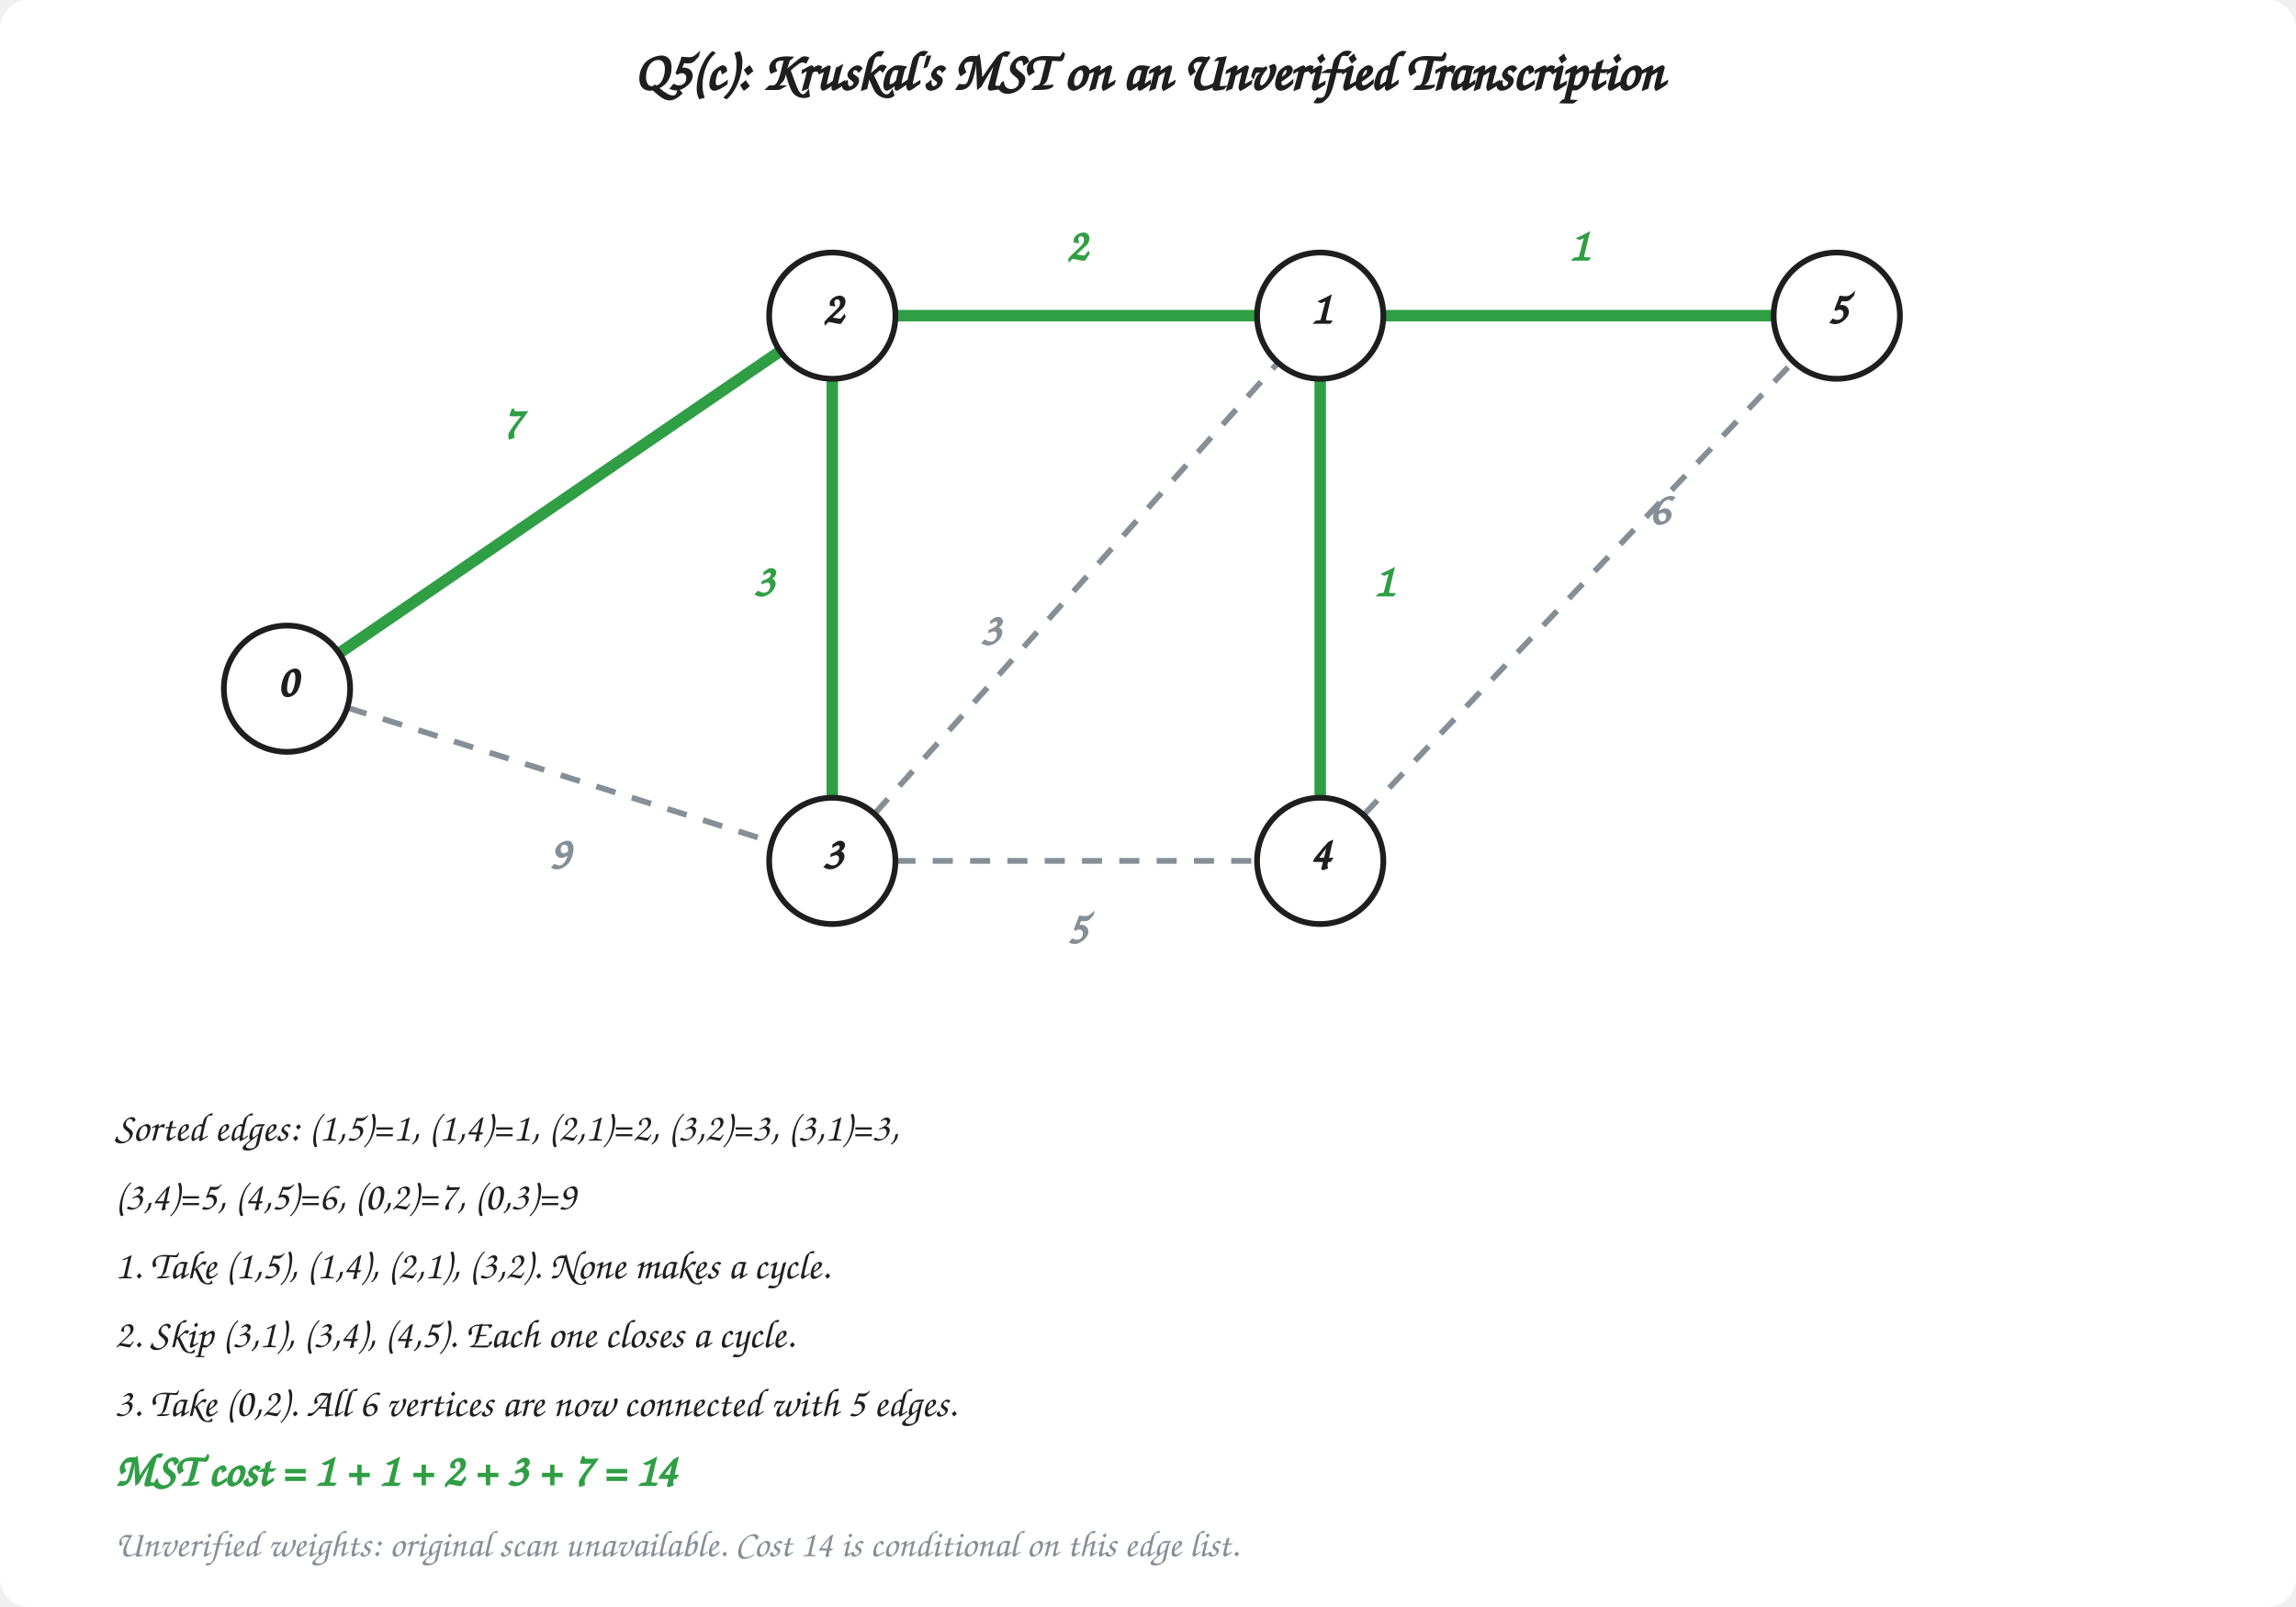
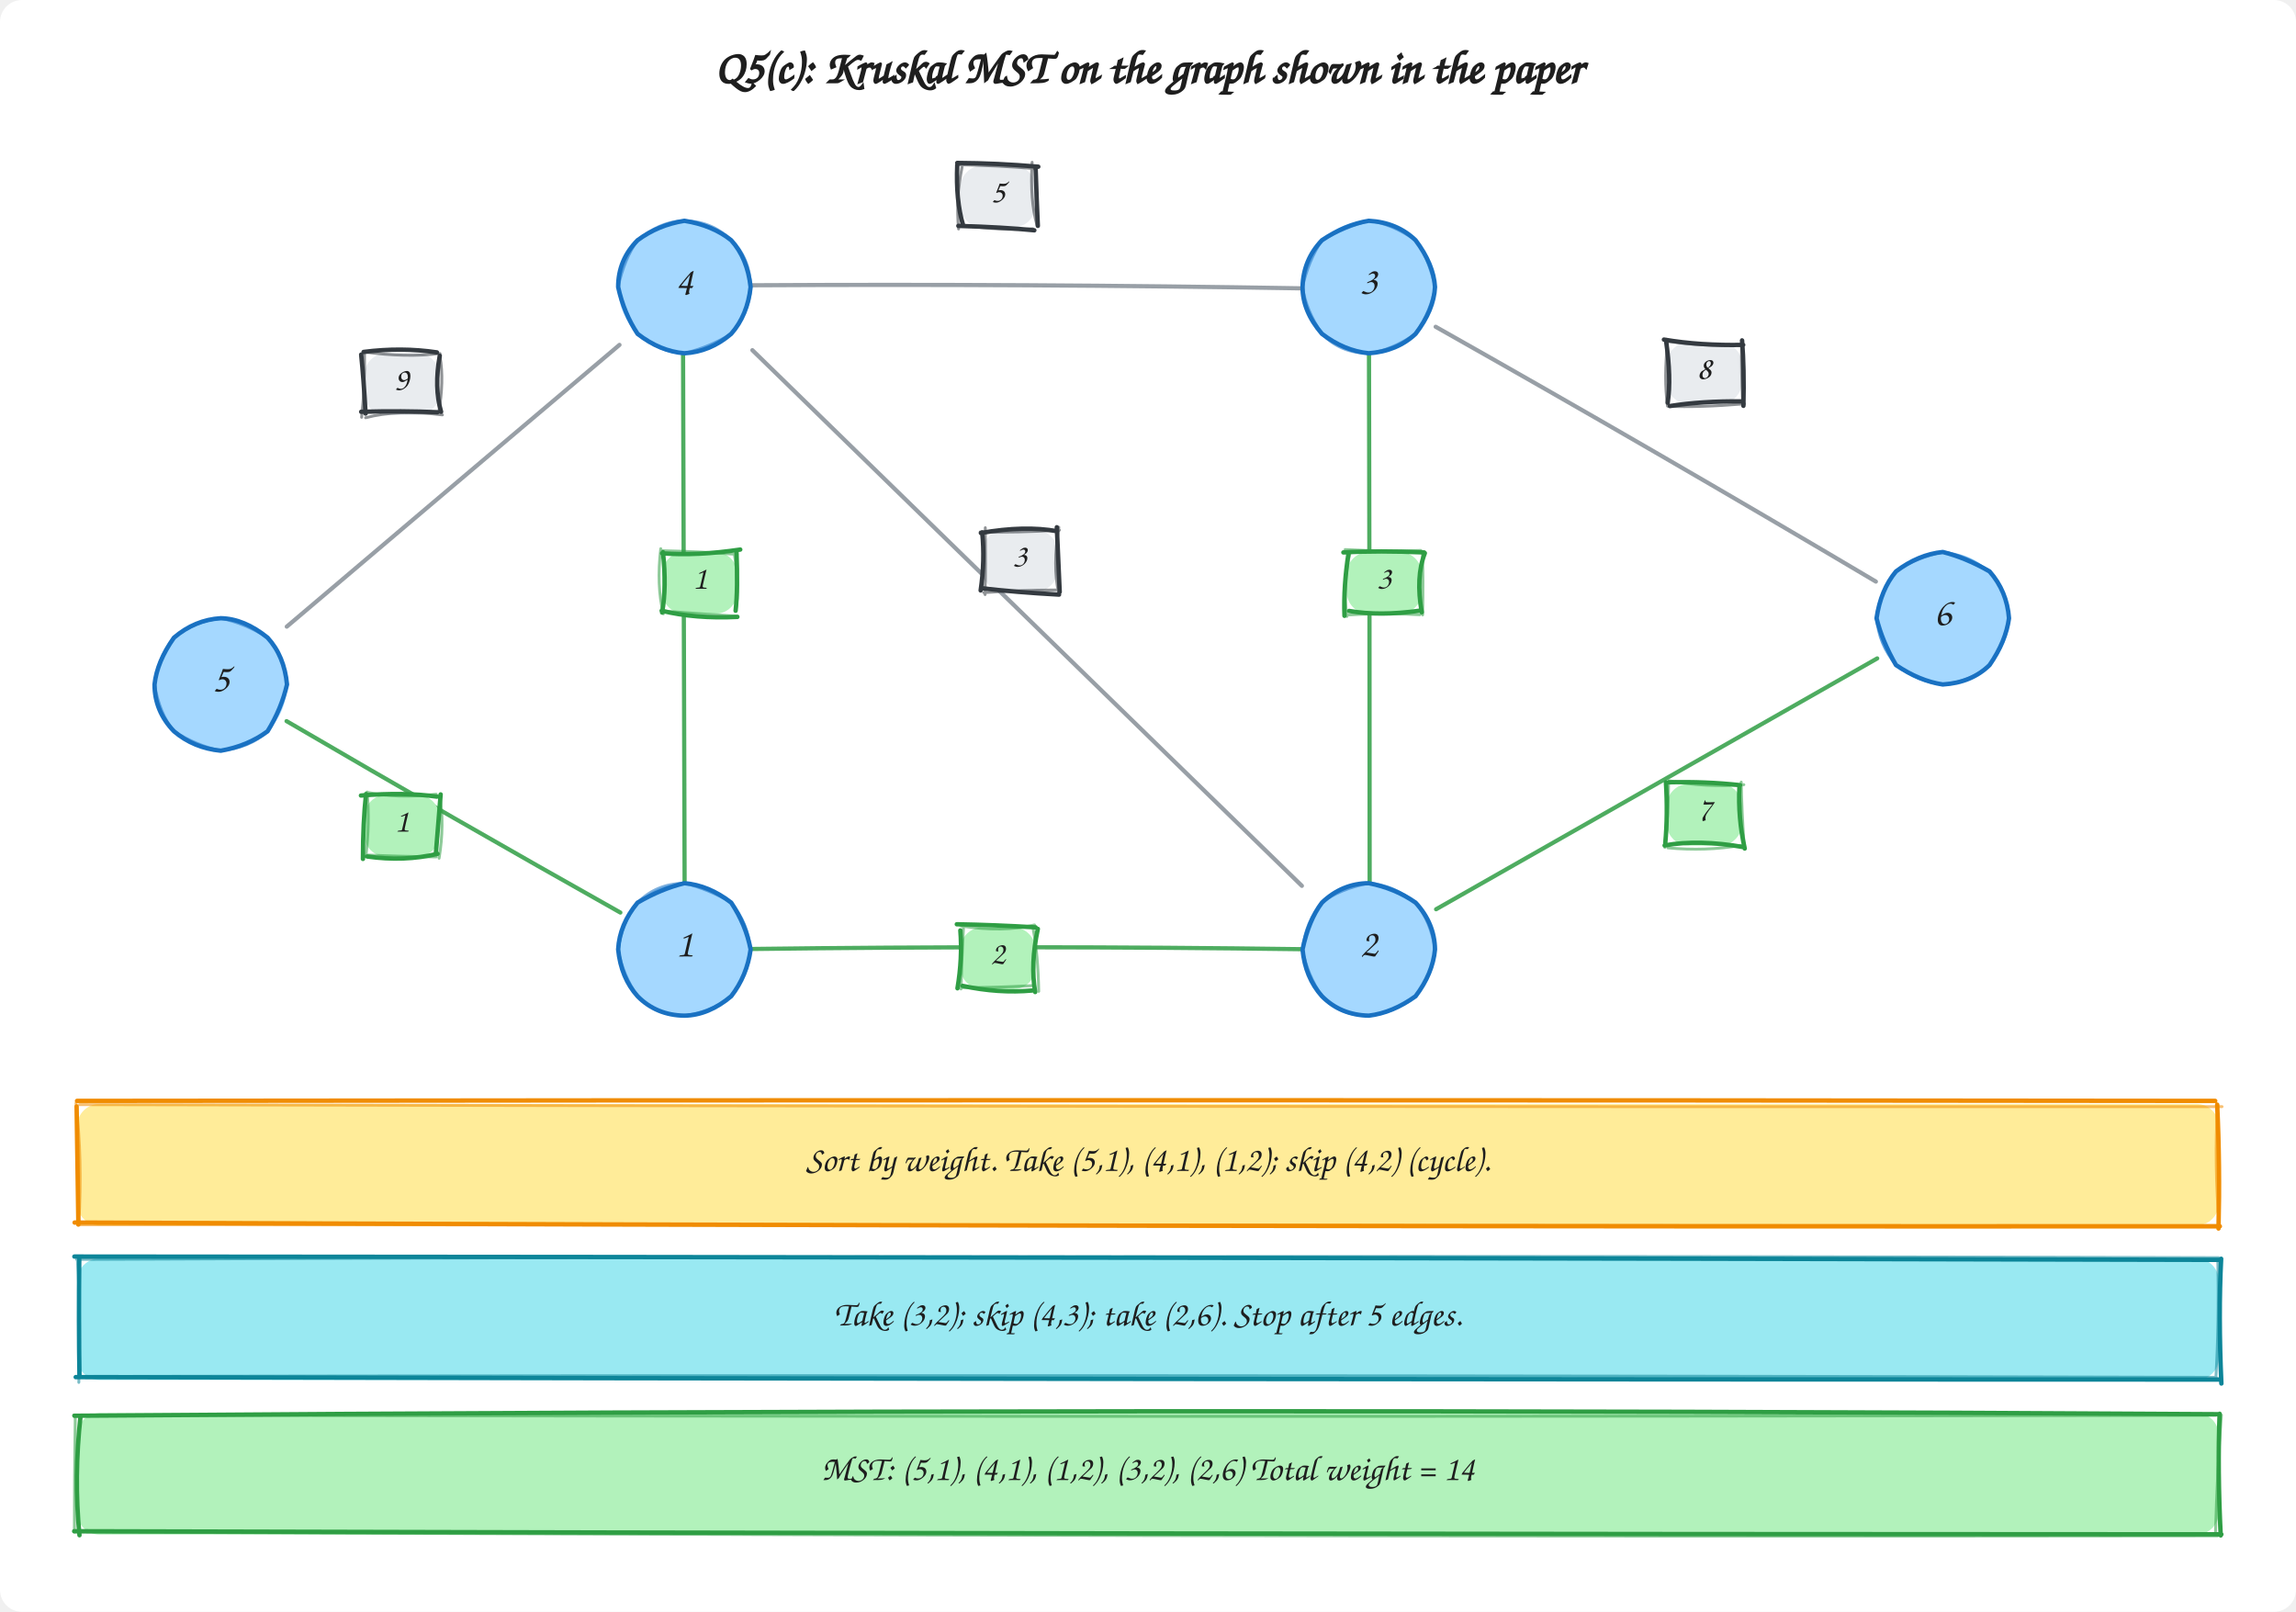
- <svg xmlns="http://www.w3.org/2000/svg" width="800" height="560" viewBox="0 0 800 560" role="img" aria-label="Q5(c): Kruskal MST on the given graph">
-   <defs>
-     <marker id="arrow" markerWidth="10" markerHeight="10" refX="8" refY="5" orient="auto">
-       <path d="M0,0 L10,5 L0,10 z" fill="#1e1e1e" />
-     </marker>
-   </defs>
-   <rect width="800" height="560" fill="#ffffff" rx="10" />
-   <g font-family="&quot;Segoe Print&quot;, &quot;Bradley Hand&quot;, Chilanka, &quot;Comic Sans MS&quot;, &quot;Comic Neue&quot;, cursive" dominant-baseline="central">
-     <text x="400" y="28.0" text-anchor="middle" font-size="19" fill="#1e1e1e" font-weight="bold">Q5(c): Kruskal's MST on an Unverified Transcription</text>
-     <polyline points="482.0,110.0 618.0,110.0" fill="none" stroke="#2f9e44" stroke-width="4" />
-     <text x="550" y="88.0" text-anchor="middle" font-size="16" fill="#2f9e44" font-weight="bold">1</text>
-     <polyline points="460.0,132.0 460.0,278.0" fill="none" stroke="#2f9e44" stroke-width="4" />
-     <text x="482" y="205.0" text-anchor="middle" font-size="16" fill="#2f9e44" font-weight="bold">1</text>
-     <polyline points="312.0,110.0 438.0,110.0" fill="none" stroke="#2f9e44" stroke-width="4" />
-     <text x="375" y="88.0" text-anchor="middle" font-size="16" fill="#2f9e44" font-weight="bold">2</text>
-     <polyline points="290.0,278.0 290.0,132.0" fill="none" stroke="#2f9e44" stroke-width="4" />
-     <text x="266" y="205.0" text-anchor="middle" font-size="16" fill="#2f9e44" font-weight="bold">3</text>
-     <polyline points="304.7,283.6 445.3,126.4" fill="none" stroke="#868e96" stroke-width="2" stroke-dasharray="7 6" />
-     <text x="345" y="222.0" text-anchor="middle" font-size="16" fill="#868e96" font-weight="bold">3</text>
-     <polyline points="312.0,300.0 438.0,300.0" fill="none" stroke="#868e96" stroke-width="2" stroke-dasharray="7 6" />
-     <text x="375" y="326.0" text-anchor="middle" font-size="16" fill="#868e96" font-weight="bold">5</text>
-     <polyline points="475.1,284.0 624.9,126.0" fill="none" stroke="#868e96" stroke-width="2" stroke-dasharray="7 6" />
-     <text x="578" y="180.0" text-anchor="middle" font-size="16" fill="#868e96" font-weight="bold">6</text>
-     <polyline points="118.2,227.6 271.8,122.4" fill="none" stroke="#2f9e44" stroke-width="4" />
-     <text x="178" y="150.0" text-anchor="middle" font-size="16" fill="#2f9e44" font-weight="bold">7</text>
-     <polyline points="121.0,246.6 269.0,293.4" fill="none" stroke="#868e96" stroke-width="2" stroke-dasharray="7 6" />
-     <text x="195" y="300.0" text-anchor="middle" font-size="16" fill="#868e96" font-weight="bold">9</text>
-     <circle cx="100" cy="240" r="22" fill="#ffffff" stroke="#1e1e1e" stroke-width="2" />
-     <text x="100" y="240.0" text-anchor="middle" font-size="16" fill="#1e1e1e" font-weight="bold">0</text>
-     <circle cx="460" cy="110" r="22" fill="#ffffff" stroke="#1e1e1e" stroke-width="2" />
-     <text x="460" y="110.0" text-anchor="middle" font-size="16" fill="#1e1e1e" font-weight="bold">1</text>
-     <circle cx="290" cy="110" r="22" fill="#ffffff" stroke="#1e1e1e" stroke-width="2" />
-     <text x="290" y="110.0" text-anchor="middle" font-size="16" fill="#1e1e1e" font-weight="bold">2</text>
-     <circle cx="290" cy="300" r="22" fill="#ffffff" stroke="#1e1e1e" stroke-width="2" />
-     <text x="290" y="300.0" text-anchor="middle" font-size="16" fill="#1e1e1e" font-weight="bold">3</text>
-     <circle cx="460" cy="300" r="22" fill="#ffffff" stroke="#1e1e1e" stroke-width="2" />
-     <text x="460" y="300.0" text-anchor="middle" font-size="16" fill="#1e1e1e" font-weight="bold">4</text>
-     <circle cx="640" cy="110" r="22" fill="#ffffff" stroke="#1e1e1e" stroke-width="2" />
-     <text x="640" y="110.0" text-anchor="middle" font-size="16" fill="#1e1e1e" font-weight="bold">5</text>
-     <text x="40" y="395.0" text-anchor="start" font-size="14" fill="#1e1e1e">Sorted edges: (1,5)=1, (1,4)=1, (2,1)=2, (3,2)=3, (3,1)=3,</text>
-     <text x="40" y="419.0" text-anchor="start" font-size="14" fill="#1e1e1e">(3,4)=5, (4,5)=6, (0,2)=7, (0,3)=9</text>
-     <text x="40" y="443.0" text-anchor="start" font-size="14" fill="#1e1e1e">1. Take (1,5), (1,4), (2,1), (3,2). None makes a cycle.</text>
-     <text x="40" y="467.0" text-anchor="start" font-size="14" fill="#1e1e1e">2. Skip (3,1), (3,4), (4,5). Each one closes a cycle.</text>
-     <text x="40" y="491.0" text-anchor="start" font-size="14" fill="#1e1e1e">3. Take (0,2). All 6 vertices are now connected with 5 edges.</text>
-     <text x="40" y="515.0" text-anchor="start" font-size="16" fill="#2f9e44" font-weight="bold">MST cost = 1 + 1 + 2 + 3 + 7 = 14</text>
-     <text x="40" y="540.0" text-anchor="start" font-size="13" fill="#868e96">Unverified weights: original scan unavailable. Cost 14 is conditional on this edge list.</text>
-   </g>
+ <svg xmlns="http://www.w3.org/2000/svg" width="1040" height="730" viewBox="0 0 1040 730" role="img" aria-label="Q5(c): Kruskal MST on the graph shown in the paper">
+   <rect width="1040" height="730" fill="#ffffff" rx="10" />
+   <text text-anchor="middle" dominant-baseline="central" font-family="&quot;Segoe Print&quot;, &quot;Bradley Hand&quot;, Chilanka, &quot;Comic Sans MS&quot;, &quot;Comic Neue&quot;, cursive" font-size="21" font-weight="bold" fill="#1e1e1e">
+     <tspan x="520.0" y="34.0">Q5(c): Kruskal MST on the graph shown in the paper</tspan>
+   </text>
+   <path d="M129.9 283.8 Q205.0 220.1 280.6 156.2" fill="none" stroke="#868e96" stroke-width="1.9" stroke-linecap="round" opacity="0.85" />
+   <path d="M129.8 326.6 Q206.3 371.3 281.0 413.3" fill="none" stroke="#2f9e44" stroke-width="1.9" stroke-linecap="round" opacity="0.85" />
+   <path d="M309.4 159.7 Q309.7 280.3 310.1 399.7" fill="none" stroke="#2f9e44" stroke-width="1.9" stroke-linecap="round" opacity="0.85" />
+   <path d="M340.3 129.2 Q465.9 128.5 590.0 130.6" fill="none" stroke="#868e96" stroke-width="1.9" stroke-linecap="round" opacity="0.85" />
+   <path d="M340.8 158.6 Q465.3 280.0 589.7 401.2" fill="none" stroke="#868e96" stroke-width="1.9" stroke-linecap="round" opacity="0.85" />
+   <path d="M340.1 429.8 Q464.9 428.2 590.2 429.9" fill="none" stroke="#2f9e44" stroke-width="1.9" stroke-linecap="round" opacity="0.85" />
+   <path d="M620.1 159.8 Q620.4 280.4 620.4 400.5" fill="none" stroke="#2f9e44" stroke-width="1.9" stroke-linecap="round" opacity="0.85" />
+   <path d="M650.3 148.0 Q749.9 204.2 849.7 263.4" fill="none" stroke="#868e96" stroke-width="1.9" stroke-linecap="round" opacity="0.85" />
+   <path d="M650.5 411.8 Q750.3 355.1 850.3 298.2" fill="none" stroke="#2f9e44" stroke-width="1.9" stroke-linecap="round" opacity="0.85" />
+   <ellipse cx="100.0" cy="310.0" rx="30.0" ry="30.0" fill="#a5d8ff" />
+   <path d="M130.0 310.0 Q127.5 321.0 121.2 331.2 M121.2 331.2 Q112.1 337.9 100.0 340.0 M100.0 340.0 Q87.7 338.8 78.8 331.2 M78.8 331.2 Q70.0 322.1 70.0 310.0 M70.0 310.0 Q71.1 299.7 78.8 288.8 M78.8 288.8 Q88.3 280.7 100.0 280.0 M100.0 280.0 Q110.6 280.2 121.2 288.8 M121.2 288.8 Q128.8 297.1 130.0 310.0" fill="none" stroke="#1971c2" stroke-width="2" stroke-linecap="round" />
+   <path d="M130.0 310.0 Q127.4 321.3 121.2 331.2 M121.2 331.2 Q113.1 338.8 100.0 340.0 M100.0 340.0 Q89.2 337.8 78.8 331.2 M78.8 331.2 Q72.3 323.4 70.0 310.0 M70.0 310.0 Q72.0 296.9 78.8 288.8 M78.8 288.8 Q88.3 281.3 100.0 280.0 M100.0 280.0 Q111.3 282.4 121.2 288.8 M121.2 288.8 Q129.0 297.9 130.0 310.0" fill="none" stroke="#1971c2" stroke-width="1.3" stroke-linecap="round" opacity="0.55" />
+   <text text-anchor="middle" dominant-baseline="central" font-family="&quot;Segoe Print&quot;, &quot;Bradley Hand&quot;, Chilanka, &quot;Comic Sans MS&quot;, &quot;Comic Neue&quot;, cursive" font-size="18" font-weight="normal" fill="#1e1e1e">
+     <tspan x="100.0" y="310.0">5</tspan>
+   </text>
+   <ellipse cx="310.0" cy="130.0" rx="30.0" ry="30.0" fill="#a5d8ff" />
+   <path d="M340.0 130.0 Q338.6 142.8 331.2 151.2 M331.2 151.2 Q321.6 159.4 310.0 160.0 M310.0 160.0 Q299.0 159.1 288.8 151.2 M288.8 151.2 Q282.6 141.9 280.0 130.0 M280.0 130.0 Q280.0 117.7 288.8 108.8 M288.8 108.8 Q298.1 101.9 310.0 100.0 M310.0 100.0 Q322.7 102.0 331.2 108.8 M331.2 108.8 Q338.6 117.0 340.0 130.0" fill="none" stroke="#1971c2" stroke-width="2" stroke-linecap="round" />
+   <path d="M340.0 130.0 Q339.9 140.3 331.2 151.2 M331.2 151.2 Q321.5 157.2 310.0 160.0 M310.0 160.0 Q298.2 159.4 288.8 151.2 M288.8 151.2 Q282.7 141.8 280.0 130.0 M280.0 130.0 Q282.7 117.3 288.8 108.8 M288.8 108.8 Q299.3 100.1 310.0 100.0 M310.0 100.0 Q322.4 100.1 331.2 108.8 M331.2 108.8 Q339.7 116.6 340.0 130.0" fill="none" stroke="#1971c2" stroke-width="1.3" stroke-linecap="round" opacity="0.55" />
+   <text text-anchor="middle" dominant-baseline="central" font-family="&quot;Segoe Print&quot;, &quot;Bradley Hand&quot;, Chilanka, &quot;Comic Sans MS&quot;, &quot;Comic Neue&quot;, cursive" font-size="18" font-weight="normal" fill="#1e1e1e">
+     <tspan x="310.0" y="130.0">4</tspan>
+   </text>
+   <ellipse cx="310.0" cy="430.0" rx="30.0" ry="30.0" fill="#a5d8ff" />
+   <path d="M340.0 430.0 Q338.4 441.9 331.2 451.2 M331.2 451.2 Q321.0 459.8 310.0 460.0 M310.0 460.0 Q297.3 459.8 288.8 451.2 M288.8 451.2 Q281.3 442.9 280.0 430.0 M280.0 430.0 Q280.6 418.7 288.8 408.8 M288.8 408.8 Q299.4 402.6 310.0 400.0 M310.0 400.0 Q321.0 400.9 331.2 408.8 M331.2 408.8 Q337.9 418.9 340.0 430.0" fill="none" stroke="#1971c2" stroke-width="2" stroke-linecap="round" />
+   <path d="M340.0 430.0 Q339.0 440.7 331.2 451.2 M331.2 451.2 Q322.7 458.2 310.0 460.0 M310.0 460.0 Q296.7 459.7 288.8 451.2 M288.8 451.2 Q282.0 441.4 280.0 430.0 M280.0 430.0 Q281.9 417.4 288.8 408.8 M288.8 408.8 Q297.3 400.2 310.0 400.0 M310.0 400.0 Q321.3 402.8 331.2 408.8 M331.2 408.8 Q338.8 418.0 340.0 430.0" fill="none" stroke="#1971c2" stroke-width="1.3" stroke-linecap="round" opacity="0.55" />
+   <text text-anchor="middle" dominant-baseline="central" font-family="&quot;Segoe Print&quot;, &quot;Bradley Hand&quot;, Chilanka, &quot;Comic Sans MS&quot;, &quot;Comic Neue&quot;, cursive" font-size="18" font-weight="normal" fill="#1e1e1e">
+     <tspan x="310.0" y="430.0">1</tspan>
+   </text>
+   <ellipse cx="620.0" cy="130.0" rx="30.0" ry="30.0" fill="#a5d8ff" />
+   <path d="M650.0 130.0 Q649.5 140.4 641.2 151.2 M641.2 151.2 Q632.8 159.1 620.0 160.0 M620.0 160.0 Q608.9 158.9 598.8 151.2 M598.8 151.2 Q590.0 141.0 590.0 130.0 M590.0 130.0 Q590.3 117.7 598.8 108.8 M598.8 108.8 Q609.4 101.7 620.0 100.0 M620.0 100.0 Q632.8 100.7 641.2 108.8 M641.2 108.8 Q649.4 119.7 650.0 130.0" fill="none" stroke="#1971c2" stroke-width="2" stroke-linecap="round" />
+   <path d="M650.0 130.0 Q648.4 140.4 641.2 151.2 M641.2 151.2 Q630.3 158.7 620.0 160.0 M620.0 160.0 Q607.2 160.0 598.8 151.2 M598.8 151.2 Q591.6 140.6 590.0 130.0 M590.0 130.0 Q592.6 118.1 598.8 108.8 M598.8 108.8 Q609.0 102.9 620.0 100.0 M620.0 100.0 Q630.3 101.2 641.2 108.8 M641.2 108.8 Q647.2 116.8 650.0 130.0" fill="none" stroke="#1971c2" stroke-width="1.3" stroke-linecap="round" opacity="0.55" />
+   <text text-anchor="middle" dominant-baseline="central" font-family="&quot;Segoe Print&quot;, &quot;Bradley Hand&quot;, Chilanka, &quot;Comic Sans MS&quot;, &quot;Comic Neue&quot;, cursive" font-size="18" font-weight="normal" fill="#1e1e1e">
+     <tspan x="620.0" y="130.0">3</tspan>
+   </text>
+   <ellipse cx="620.0" cy="430.0" rx="30.0" ry="30.0" fill="#a5d8ff" />
+   <path d="M650.0 430.0 Q649.0 440.9 641.2 451.2 M641.2 451.2 Q630.8 458.7 620.0 460.0 M620.0 460.0 Q607.2 459.7 598.8 451.2 M598.8 451.2 Q591.2 442.7 590.0 430.0 M590.0 430.0 Q592.8 416.7 598.8 408.8 M598.8 408.8 Q607.9 400.1 620.0 400.0 M620.0 400.0 Q631.9 402.3 641.2 408.8 M641.2 408.8 Q649.8 418.1 650.0 430.0" fill="none" stroke="#1971c2" stroke-width="2" stroke-linecap="round" />
+   <path d="M650.0 430.0 Q649.2 441.1 641.2 451.2 M641.2 451.2 Q631.1 458.9 620.0 460.0 M620.0 460.0 Q606.8 460.1 598.8 451.2 M598.8 451.2 Q592.1 441.4 590.0 430.0 M590.0 430.0 Q591.3 417.6 598.8 408.8 M598.8 408.8 Q606.6 402.7 620.0 400.0 M620.0 400.0 Q630.7 400.6 641.2 408.8 M641.2 408.8 Q648.2 417.5 650.0 430.0" fill="none" stroke="#1971c2" stroke-width="1.3" stroke-linecap="round" opacity="0.55" />
+   <text text-anchor="middle" dominant-baseline="central" font-family="&quot;Segoe Print&quot;, &quot;Bradley Hand&quot;, Chilanka, &quot;Comic Sans MS&quot;, &quot;Comic Neue&quot;, cursive" font-size="18" font-weight="normal" fill="#1e1e1e">
+     <tspan x="620.0" y="430.0">2</tspan>
+   </text>
+   <ellipse cx="880.0" cy="280.0" rx="30.0" ry="30.0" fill="#a5d8ff" />
+   <path d="M910.0 280.0 Q908.6 290.5 901.2 301.2 M901.2 301.2 Q893.1 309.2 880.0 310.0 M880.0 310.0 Q869.4 308.4 858.8 301.2 M858.8 301.2 Q852.5 290.3 850.0 280.0 M850.0 280.0 Q851.9 267.1 858.8 258.8 M858.8 258.8 Q869.0 251.1 880.0 250.0 M880.0 250.0 Q890.4 252.6 901.2 258.8 M901.2 258.8 Q909.1 267.8 910.0 280.0" fill="none" stroke="#1971c2" stroke-width="2" stroke-linecap="round" />
+   <path d="M910.0 280.0 Q907.9 291.9 901.2 301.2 M901.2 301.2 Q892.8 308.8 880.0 310.0 M880.0 310.0 Q869.0 308.8 858.8 301.2 M858.8 301.2 Q851.0 291.7 850.0 280.0 M850.0 280.0 Q851.1 268.9 858.8 258.8 M858.8 258.8 Q867.3 252.8 880.0 250.0 M880.0 250.0 Q890.4 251.2 901.2 258.8 M901.2 258.8 Q908.7 266.6 910.0 280.0" fill="none" stroke="#1971c2" stroke-width="1.3" stroke-linecap="round" opacity="0.55" />
+   <text text-anchor="middle" dominant-baseline="central" font-family="&quot;Segoe Print&quot;, &quot;Bradley Hand&quot;, Chilanka, &quot;Comic Sans MS&quot;, &quot;Comic Neue&quot;, cursive" font-size="18" font-weight="normal" fill="#1e1e1e">
+     <tspan x="880.0" y="280.0">6</tspan>
+   </text>
+   <rect x="165.0" y="160.0" width="34.0" height="28.0" rx="10" fill="#e9ecef" />
+   <path d="M164.7 159.4 Q181.8 157.2 197.9 159.6 M199.2 161.1 Q196.6 175.5 199.8 186.5 M198.1 186.7 Q182.5 186.0 163.6 186.5 M165.6 187.3 Q164.7 171.2 163.6 160.6" fill="none" stroke="#343a40" stroke-width="2" stroke-linecap="round" />
+   <path d="M164.9 159.4 Q184.0 162.0 199.3 160.1 M199.3 161.5 Q201.3 172.4 198.6 187.5 M200.4 187.9 Q179.9 185.4 165.6 189.2 M163.8 189.0 Q165.4 173.8 165.1 160.2" fill="none" stroke="#343a40" stroke-width="1.3" stroke-linecap="round" opacity="0.55" />
+   <text text-anchor="middle" dominant-baseline="central" font-family="&quot;Segoe Print&quot;, &quot;Bradley Hand&quot;, Chilanka, &quot;Comic Sans MS&quot;, &quot;Comic Neue&quot;, cursive" font-size="15" font-weight="normal" fill="#1e1e1e">
+     <tspan x="182.0" y="174.0">9</tspan>
+   </text>
+   <rect x="165.0" y="360.0" width="34.0" height="28.0" rx="10" fill="#b2f2bb" />
+   <path d="M163.5 360.3 Q183.1 358.7 197.9 360.8 M199.6 359.8 Q198.3 376.1 197.4 386.9 M198.2 386.7 Q183.1 390.3 166.3 387.9 M164.4 389.0 Q164.4 372.5 165.8 359.6" fill="none" stroke="#2f9e44" stroke-width="2" stroke-linecap="round" />
+   <path d="M166.2 358.8 Q179.9 361.8 197.6 359.7 M199.2 360.2 Q201.4 373.5 198.9 388.7 M197.6 388.1 Q180.9 387.9 165.0 387.2 M165.7 387.9 Q167.6 372.8 166.3 358.7" fill="none" stroke="#2f9e44" stroke-width="1.3" stroke-linecap="round" opacity="0.55" />
+   <text text-anchor="middle" dominant-baseline="central" font-family="&quot;Segoe Print&quot;, &quot;Bradley Hand&quot;, Chilanka, &quot;Comic Sans MS&quot;, &quot;Comic Neue&quot;, cursive" font-size="15" font-weight="normal" fill="#1e1e1e">
+     <tspan x="182.0" y="374.0">1</tspan>
+   </text>
+   <rect x="300.0" y="250.0" width="34.0" height="28.0" rx="10" fill="#b2f2bb" />
+   <path d="M299.9 250.6 Q315.9 251.8 335.3 248.9 M333.6 249.7 Q334.3 266.7 333.2 276.6 M334.0 279.4 Q314.8 280.3 299.7 276.6 M299.9 277.4 Q302.0 266.0 300.3 250.1" fill="none" stroke="#2f9e44" stroke-width="2" stroke-linecap="round" />
+   <path d="M299.2 249.4 Q318.2 249.8 333.9 251.1 M332.7 251.4 Q335.1 265.9 333.3 276.6 M334.2 279.1 Q316.3 278.0 300.2 276.7 M300.5 278.0 Q297.3 265.2 299.3 248.5" fill="none" stroke="#2f9e44" stroke-width="1.3" stroke-linecap="round" opacity="0.55" />
+   <text text-anchor="middle" dominant-baseline="central" font-family="&quot;Segoe Print&quot;, &quot;Bradley Hand&quot;, Chilanka, &quot;Comic Sans MS&quot;, &quot;Comic Neue&quot;, cursive" font-size="15" font-weight="normal" fill="#1e1e1e">
+     <tspan x="317.0" y="264.0">1</tspan>
+   </text>
+   <rect x="435.0" y="75.0" width="34.0" height="28.0" rx="10" fill="#e9ecef" />
+   <path d="M433.6 73.8 Q451.8 73.9 470.3 75.5 M469.1 76.1 Q469.6 91.7 470.1 102.3 M468.5 104.3 Q454.5 102.9 434.1 102.3 M436.2 101.8 Q432.9 90.8 433.6 74.7" fill="none" stroke="#343a40" stroke-width="2" stroke-linecap="round" />
+   <path d="M433.7 74.6 Q453.0 75.0 469.0 76.4 M467.5 73.5 Q466.5 91.0 469.7 101.9 M467.8 103.6 Q453.6 104.6 436.2 102.0 M434.2 103.7 Q432.9 89.9 435.8 75.6" fill="none" stroke="#343a40" stroke-width="1.3" stroke-linecap="round" opacity="0.55" />
+   <text text-anchor="middle" dominant-baseline="central" font-family="&quot;Segoe Print&quot;, &quot;Bradley Hand&quot;, Chilanka, &quot;Comic Sans MS&quot;, &quot;Comic Neue&quot;, cursive" font-size="15" font-weight="normal" fill="#1e1e1e">
+     <tspan x="452.0" y="89.0">5</tspan>
+   </text>
+   <rect x="445.0" y="240.0" width="34.0" height="28.0" rx="10" fill="#e9ecef" />
+   <path d="M444.3 241.4 Q464.1 237.9 478.9 240.6 M478.7 238.8 Q479.4 254.4 480.0 268.1 M479.7 269.3 Q459.6 268.2 444.7 266.4 M444.2 267.4 Q446.2 253.8 444.9 241.1" fill="none" stroke="#343a40" stroke-width="2" stroke-linecap="round" />
+   <path d="M444.0 240.9 Q460.5 241.3 479.9 240.1 M479.6 238.8 Q476.8 256.5 479.5 268.4 M478.3 267.2 Q460.9 267.3 445.6 268.4 M446.2 269.3 Q446.5 256.7 446.3 239.0" fill="none" stroke="#343a40" stroke-width="1.3" stroke-linecap="round" opacity="0.55" />
+   <text text-anchor="middle" dominant-baseline="central" font-family="&quot;Segoe Print&quot;, &quot;Bradley Hand&quot;, Chilanka, &quot;Comic Sans MS&quot;, &quot;Comic Neue&quot;, cursive" font-size="15" font-weight="normal" fill="#1e1e1e">
+     <tspan x="462.0" y="254.0">3</tspan>
+   </text>
+   <rect x="435.0" y="420.0" width="34.0" height="28.0" rx="10" fill="#b2f2bb" />
+   <path d="M433.4 418.6 Q450.5 418.9 469.1 420.0 M470.1 420.7 Q466.7 436.6 468.9 449.3 M467.6 448.6 Q452.3 450.0 436.0 446.5 M433.7 447.6 Q436.0 434.0 435.0 421.4" fill="none" stroke="#2f9e44" stroke-width="2" stroke-linecap="round" />
+   <path d="M435.4 419.4 Q454.1 422.3 468.6 418.9 M468.0 420.9 Q470.2 432.3 470.5 449.0 M467.6 446.4 Q450.0 447.4 433.6 447.3 M435.3 447.9 Q435.6 434.8 436.4 420.3" fill="none" stroke="#2f9e44" stroke-width="1.3" stroke-linecap="round" opacity="0.55" />
+   <text text-anchor="middle" dominant-baseline="central" font-family="&quot;Segoe Print&quot;, &quot;Bradley Hand&quot;, Chilanka, &quot;Comic Sans MS&quot;, &quot;Comic Neue&quot;, cursive" font-size="15" font-weight="normal" fill="#1e1e1e">
+     <tspan x="452.0" y="434.0">2</tspan>
+   </text>
+   <rect x="610.0" y="250.0" width="34.0" height="28.0" rx="10" fill="#b2f2bb" />
+   <path d="M608.5 250.2 Q624.7 249.3 645.1 250.2 M645.4 250.5 Q641.2 261.3 644.0 277.3 M642.9 276.6 Q624.9 279.1 611.1 276.7 M609.0 278.9 Q608.5 265.3 610.9 250.1" fill="none" stroke="#2f9e44" stroke-width="2" stroke-linecap="round" />
+   <path d="M609.3 248.9 Q627.5 249.9 643.6 249.3 M644.3 250.3 Q644.7 261.9 644.4 278.5 M643.1 278.4 Q626.4 277.5 610.6 278.5 M610.1 279.2 Q608.1 264.7 611.6 249.9" fill="none" stroke="#2f9e44" stroke-width="1.3" stroke-linecap="round" opacity="0.55" />
+   <text text-anchor="middle" dominant-baseline="central" font-family="&quot;Segoe Print&quot;, &quot;Bradley Hand&quot;, Chilanka, &quot;Comic Sans MS&quot;, &quot;Comic Neue&quot;, cursive" font-size="15" font-weight="normal" fill="#1e1e1e">
+     <tspan x="627.0" y="264.0">3</tspan>
+   </text>
+   <rect x="755.0" y="155.0" width="34.0" height="28.0" rx="10" fill="#e9ecef" />
+   <path d="M753.7 153.8 Q770.2 156.6 789.6 156.2 M789.1 154.2 Q790.1 166.9 789.7 183.8 M789.4 181.8 Q770.8 181.6 756.4 183.9 M755.4 182.4 Q757.1 171.3 754.6 153.9" fill="none" stroke="#343a40" stroke-width="2" stroke-linecap="round" />
+   <path d="M755.5 154.6 Q772.1 157.1 788.7 156.1 M788.9 153.9 Q788.7 167.8 789.4 183.7 M790.2 182.9 Q769.5 184.6 755.5 184.0 M755.3 183.9 Q753.6 171.0 755.4 154.7" fill="none" stroke="#343a40" stroke-width="1.3" stroke-linecap="round" opacity="0.55" />
+   <text text-anchor="middle" dominant-baseline="central" font-family="&quot;Segoe Print&quot;, &quot;Bradley Hand&quot;, Chilanka, &quot;Comic Sans MS&quot;, &quot;Comic Neue&quot;, cursive" font-size="15" font-weight="normal" fill="#1e1e1e">
+     <tspan x="772.0" y="169.0">8</tspan>
+   </text>
+   <rect x="755.0" y="355.0" width="34.0" height="28.0" rx="10" fill="#b2f2bb" />
+   <path d="M755.9 354.3 Q772.7 353.9 788.2 355.6 M787.9 356.2 Q787.2 370.5 790.3 384.3 M790.0 383.7 Q769.5 380.1 754.0 382.9 M754.3 381.9 Q755.5 368.9 754.6 354.3" fill="none" stroke="#2f9e44" stroke-width="2" stroke-linecap="round" />
+   <path d="M756.0 353.6 Q772.6 356.7 789.9 355.4 M788.7 354.2 Q788.9 366.6 790.1 384.2 M788.4 382.9 Q772.6 385.6 755.5 384.0 M754.1 383.8 Q755.7 369.6 755.8 354.5" fill="none" stroke="#2f9e44" stroke-width="1.3" stroke-linecap="round" opacity="0.55" />
+   <text text-anchor="middle" dominant-baseline="central" font-family="&quot;Segoe Print&quot;, &quot;Bradley Hand&quot;, Chilanka, &quot;Comic Sans MS&quot;, &quot;Comic Neue&quot;, cursive" font-size="15" font-weight="normal" fill="#1e1e1e">
+     <tspan x="772.0" y="369.0">7</tspan>
+   </text>
+   <rect x="35.0" y="500.0" width="970.0" height="55.0" rx="10" fill="#ffec99" />
+   <path d="M34.9 498.6 Q518.8 498.0 1003.4 498.6 M1004.3 500.3 Q1005.6 528.1 1004.9 556.4 M1005.5 555.4 Q518.5 555.7 33.8 553.7 M35.5 554.6 Q35.1 529.6 34.7 501.1" fill="none" stroke="#f08c00" stroke-width="2" stroke-linecap="round" />
+   <path d="M36.0 500.3 Q518.4 501.4 1006.5 501.2 M1004.5 500.4 Q1002.9 527.5 1005.3 556.0 M1005.4 555.1 Q520.7 554.8 35.2 554.7 M35.7 554.0 Q37.4 525.1 34.4 499.6" fill="none" stroke="#f08c00" stroke-width="1.3" stroke-linecap="round" opacity="0.55" />
+   <text text-anchor="middle" dominant-baseline="central" font-family="&quot;Segoe Print&quot;, &quot;Bradley Hand&quot;, Chilanka, &quot;Comic Sans MS&quot;, &quot;Comic Neue&quot;, cursive" font-size="16" font-weight="normal" fill="#1e1e1e">
+     <tspan x="520.0" y="527.5">Sort by weight. Take (5,1), (4,1), (1,2); skip (4,2) (cycle).</tspan>
+   </text>
+   <rect x="35.0" y="570.0" width="970.0" height="55.0" rx="10" fill="#99e9f2" />
+   <path d="M33.7 569.1 Q521.0 569.4 1005.4 570.6 M1006.1 570.1 Q1004.8 595.6 1006.2 626.6 M1005.7 624.8 Q522.2 624.8 34.3 623.7 M36.0 623.6 Q35.6 599.2 35.9 570.4" fill="none" stroke="#0c8599" stroke-width="2" stroke-linecap="round" />
+   <path d="M34.7 570.4 Q521.3 568.2 1004.9 569.6 M1004.6 571.4 Q1005.2 599.0 1003.7 624.3 M1003.9 623.8 Q521.6 622.5 34.9 623.4 M35.7 626.1 Q36.6 594.7 35.1 571.2" fill="none" stroke="#0c8599" stroke-width="1.3" stroke-linecap="round" opacity="0.55" />
+   <text text-anchor="middle" dominant-baseline="central" font-family="&quot;Segoe Print&quot;, &quot;Bradley Hand&quot;, Chilanka, &quot;Comic Sans MS&quot;, &quot;Comic Neue&quot;, cursive" font-size="16" font-weight="normal" fill="#1e1e1e">
+     <tspan x="520.0" y="597.5">Take (3,2); skip (4,3); take (2,6). Stop after 5 edges.</tspan>
+   </text>
+   <rect x="35.0" y="640.0" width="970.0" height="55.0" rx="10" fill="#b2f2bb" />
+   <path d="M33.7 641.2 Q521.9 637.5 1004.9 640.5 M1005.4 640.3 Q1004.4 666.1 1005.9 695.4 M1006.2 694.9 Q519.0 694.8 33.6 693.5 M36.0 695.3 Q33.4 668.9 36.5 641.2" fill="none" stroke="#2f9e44" stroke-width="2" stroke-linecap="round" />
+   <path d="M33.4 640.9 Q521.3 642.0 1003.6 641.0 M1006.2 640.9 Q1004.4 664.7 1003.5 695.2 M1004.5 695.6 Q521.8 696.2 34.0 693.8 M33.7 693.9 Q33.7 670.3 34.1 641.3" fill="none" stroke="#2f9e44" stroke-width="1.3" stroke-linecap="round" opacity="0.55" />
+   <text text-anchor="middle" dominant-baseline="central" font-family="&quot;Segoe Print&quot;, &quot;Bradley Hand&quot;, Chilanka, &quot;Comic Sans MS&quot;, &quot;Comic Neue&quot;, cursive" font-size="16" font-weight="normal" fill="#1e1e1e">
+     <tspan x="520.0" y="667.5">MST: (5,1), (4,1), (1,2), (3,2), (2,6)     Total weight = 14</tspan>
+   </text>
</svg>
